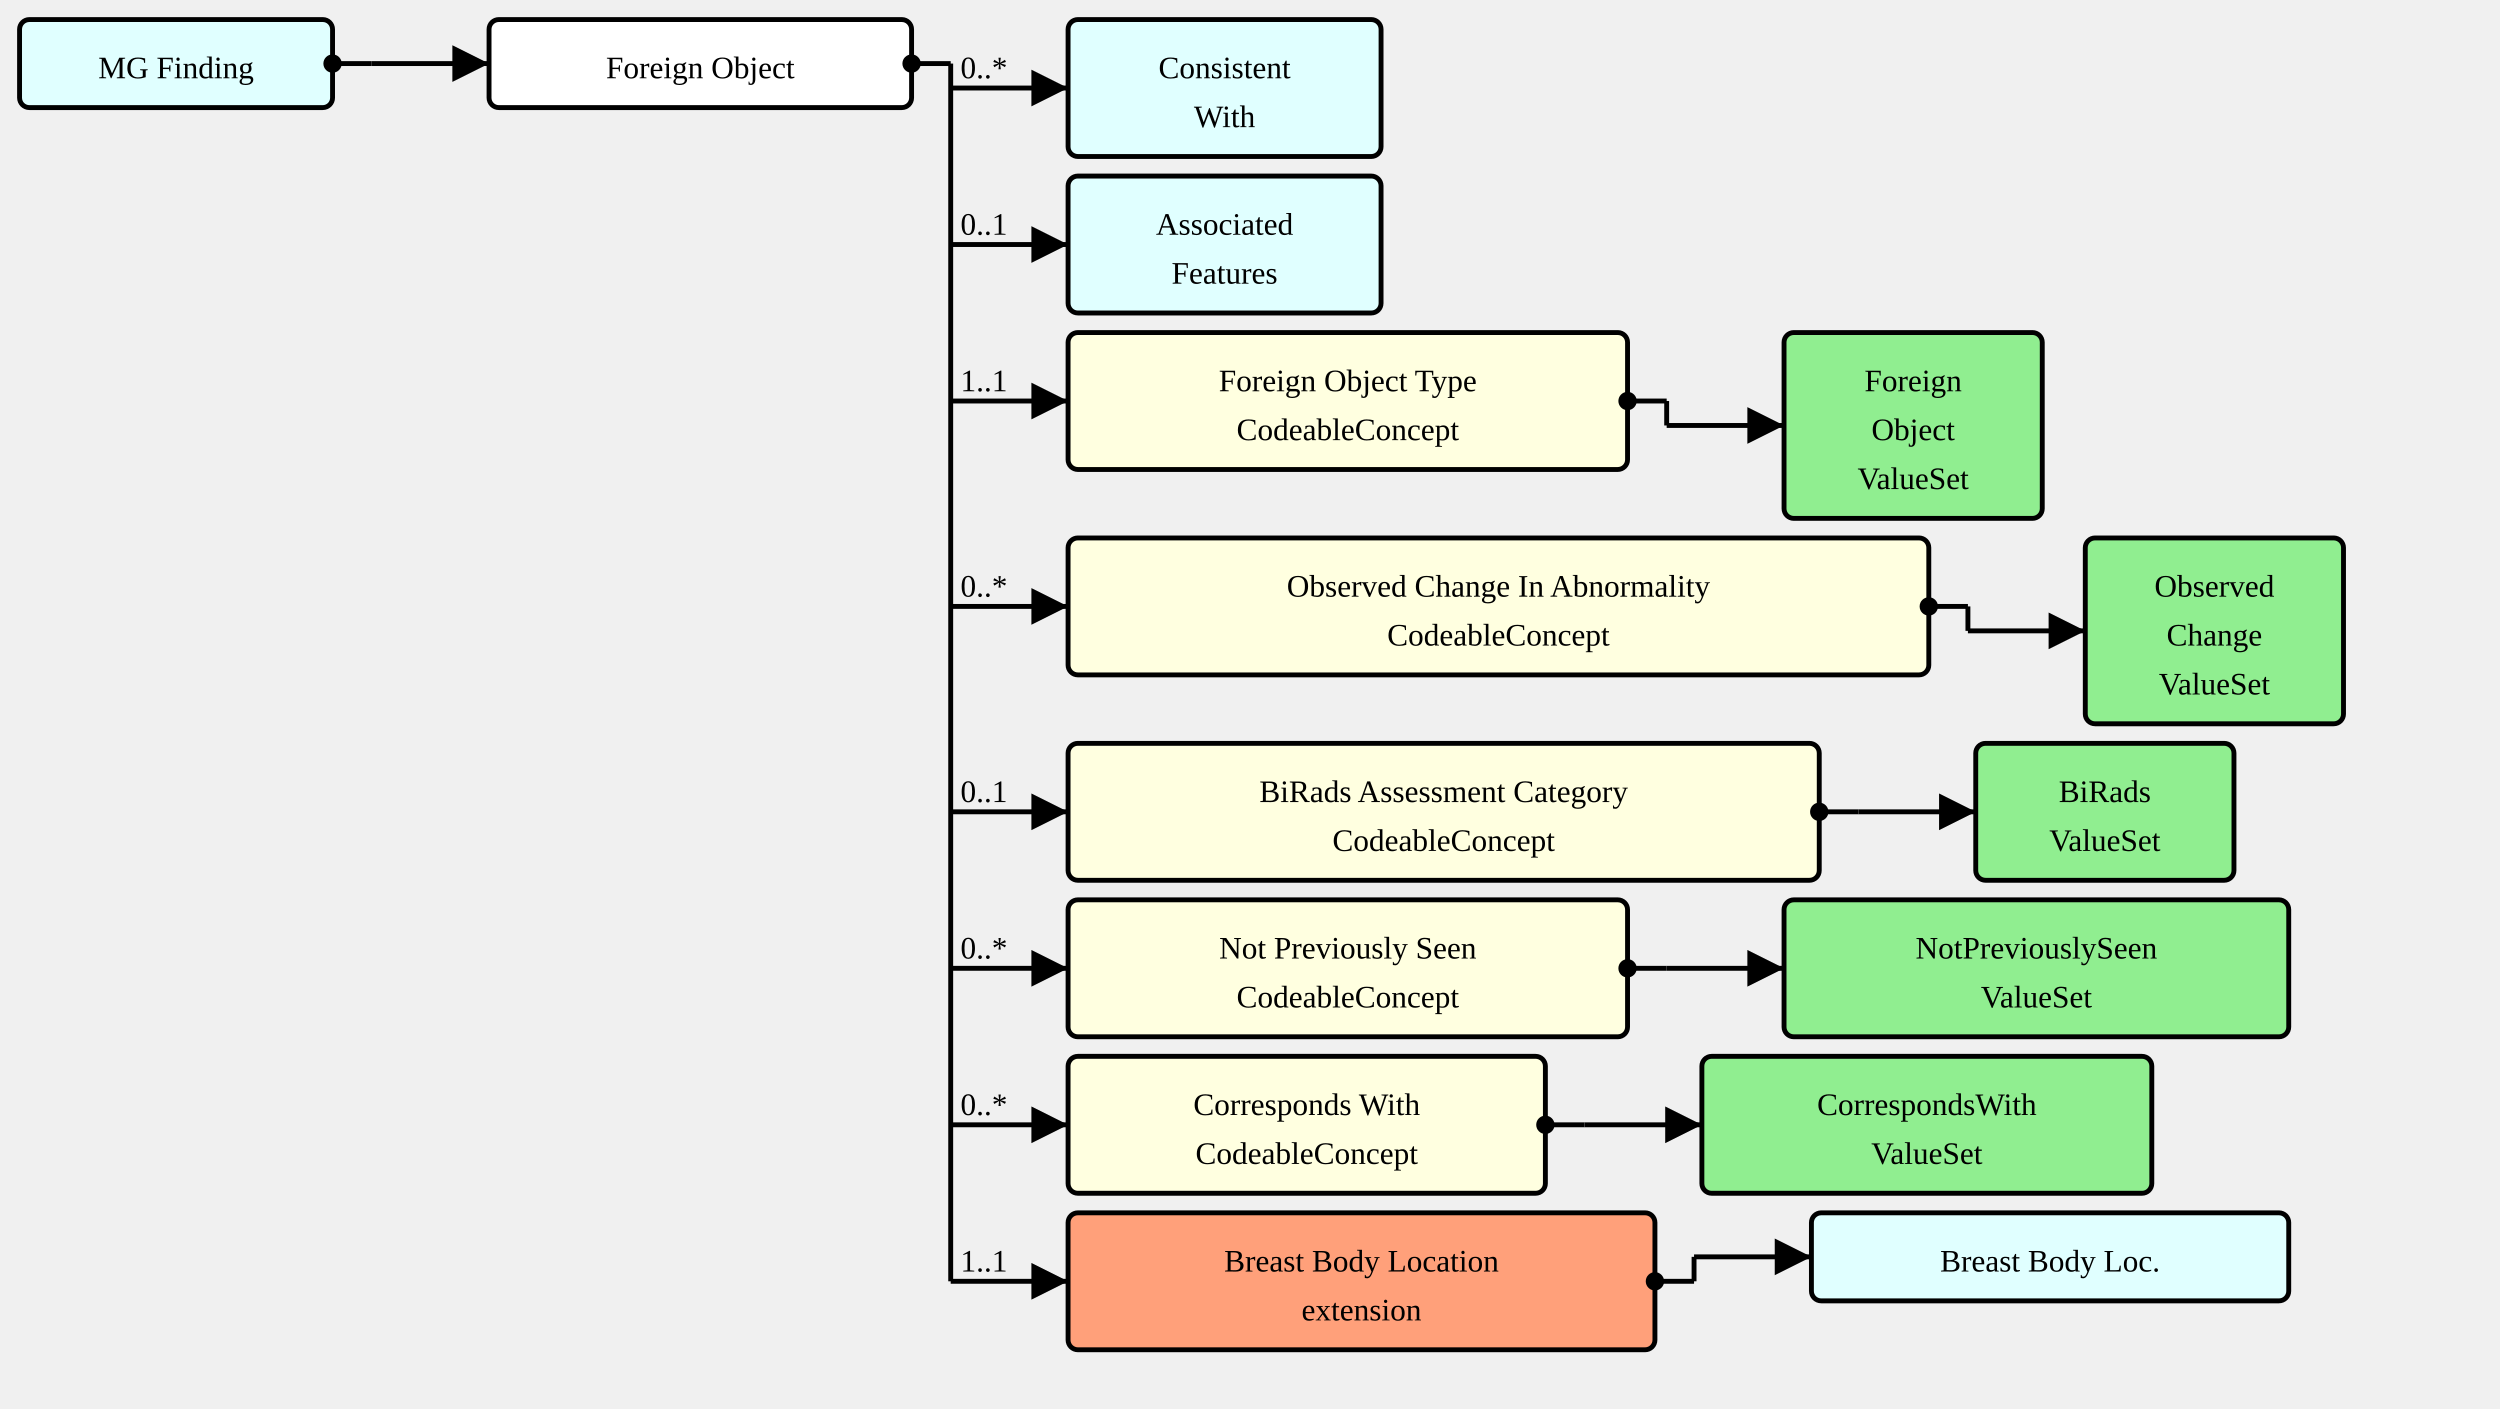
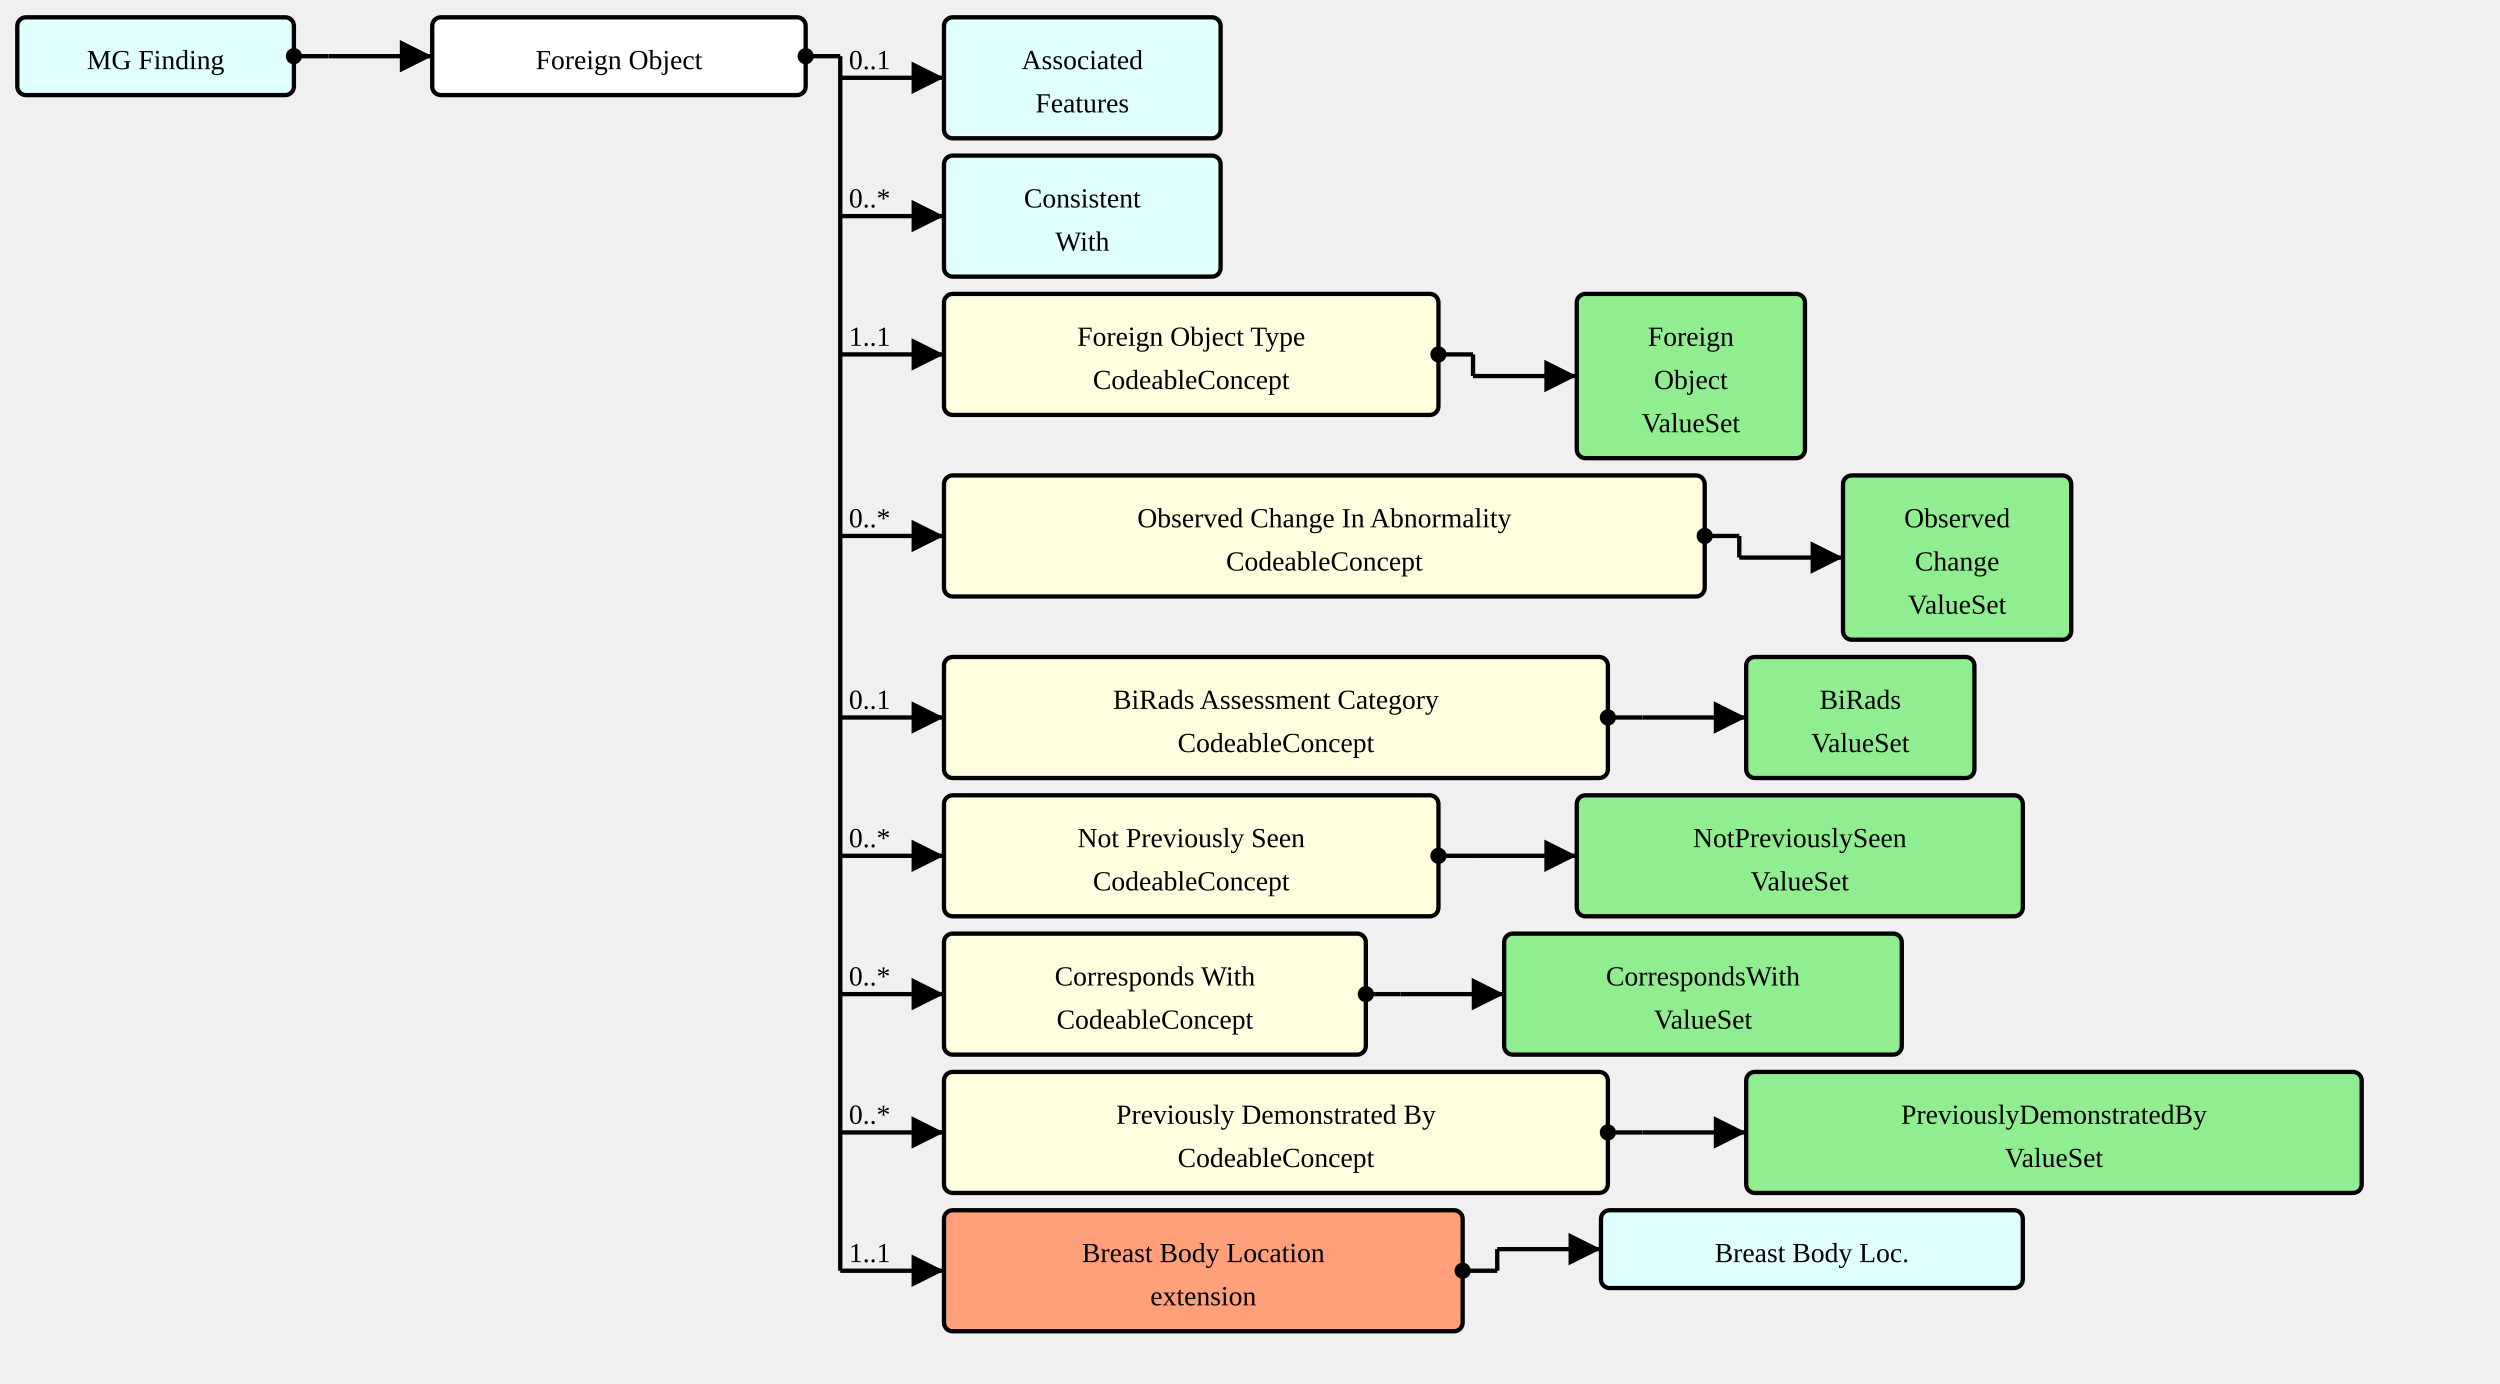
- <svg xmlns="http://www.w3.org/2000/svg" version="1.1" width="958.5" height="540">
+ <svg xmlns="http://www.w3.org/2000/svg" version="1.1" width="1084.5" height="600">
  <defs>
    <marker id="arrowStart" markerWidth="3.75" markerHeight="3.75" markerUnits="px" refX="1.875" refY="1.875">
      <circle fill="Black" stroke-width="0" cx="1.875" cy="1.875" r="1.875" />
    </marker>
    <marker id="arrowEnd" markerWidth="7.5" markerHeight="7.5" markerUnits="px" refX="7.5" refY="3.75">
      <polygon fill="Black" stroke-width="0" points="0 0 7.5 3.75 0 7.5" />
    </marker>
  </defs>
  <g>
    <g transform="translate(7.5 7.5)">
      <a href="./StructureDefinition-MGFinding.html" target="_top">
        <rect fill="LightCyan" stroke="Black" stroke-width="1.875" x="0" y="0" width="120" height="33.75" rx="3.75" ry="3.75" />
      </a>
      <a href="./StructureDefinition-MGFinding.html" target="_top">
        <text x="60" y="22.5" text-anchor="middle">MG Finding</text>
      </a>
    </g>
    <line stroke="Black" stroke-width="1.875" marker-end="url(#arrowEnd)" x1="142.5" y1="24.375" x2="187.5" y2="24.375" />
    <text x="146.25" y="20.625" text-anchor="left" />
    <line stroke="Black" stroke-width="1.875" marker-start="url(#arrowStart)" x1="127.5" y1="24.375" x2="142.5" y2="24.375" />
    <line stroke="Black" stroke-width="1.875" x1="142.5" y1="24.375" x2="142.5" y2="24.375" />
  </g>
  <g>
    <g transform="translate(187.5 7.5)">
      <rect fill="White" stroke="Black" stroke-width="1.875" x="0" y="0" width="162" height="33.75" rx="3.75" ry="3.75" />
      <text x="81" y="22.5" text-anchor="middle">Foreign Object</text>
    </g>
    <line stroke="Black" stroke-width="1.875" marker-end="url(#arrowEnd)" x1="364.5" y1="33.75" x2="409.5" y2="33.75" />
-     <text x="368.25" y="30" text-anchor="left">0..*</text>
+     <text x="368.25" y="30" text-anchor="left">0..1</text>
    <line stroke="Black" stroke-width="1.875" marker-end="url(#arrowEnd)" x1="364.5" y1="93.75" x2="409.5" y2="93.75" />
-     <text x="368.25" y="90" text-anchor="left">0..1</text>
+     <text x="368.25" y="90" text-anchor="left">0..*</text>
    <line stroke="Black" stroke-width="1.875" marker-end="url(#arrowEnd)" x1="364.5" y1="153.75" x2="409.5" y2="153.75" />
    <text x="368.25" y="150" text-anchor="left">1..1</text>
    <line stroke="Black" stroke-width="1.875" marker-end="url(#arrowEnd)" x1="364.5" y1="232.5" x2="409.5" y2="232.5" />
    <text x="368.25" y="228.75" text-anchor="left">0..*</text>
    <line stroke="Black" stroke-width="1.875" marker-end="url(#arrowEnd)" x1="364.5" y1="311.25" x2="409.5" y2="311.25" />
    <text x="368.25" y="307.5" text-anchor="left">0..1</text>
    <line stroke="Black" stroke-width="1.875" marker-end="url(#arrowEnd)" x1="364.5" y1="371.25" x2="409.5" y2="371.25" />
    <text x="368.25" y="367.5" text-anchor="left">0..*</text>
    <line stroke="Black" stroke-width="1.875" marker-end="url(#arrowEnd)" x1="364.5" y1="431.25" x2="409.5" y2="431.25" />
    <text x="368.25" y="427.5" text-anchor="left">0..*</text>
    <line stroke="Black" stroke-width="1.875" marker-end="url(#arrowEnd)" x1="364.5" y1="491.25" x2="409.5" y2="491.25" />
-     <text x="368.25" y="487.5" text-anchor="left">1..1</text>
+     <text x="368.25" y="487.5" text-anchor="left">0..*</text>
+     <line stroke="Black" stroke-width="1.875" marker-end="url(#arrowEnd)" x1="364.5" y1="551.25" x2="409.5" y2="551.25" />
+     <text x="368.25" y="547.5" text-anchor="left">1..1</text>
    <line stroke="Black" stroke-width="1.875" marker-start="url(#arrowStart)" x1="349.5" y1="24.375" x2="364.5" y2="24.375" />
-     <line stroke="Black" stroke-width="1.875" x1="364.5" y1="24.375" x2="364.5" y2="491.25" />
+     <line stroke="Black" stroke-width="1.875" x1="364.5" y1="24.375" x2="364.5" y2="551.25" />
  </g>
  <g>
    <g transform="translate(409.5 7.5)">
+       <a href="./StructureDefinition-AssociatedFeatures.html" target="_top">
+         <rect fill="LightCyan" stroke="Black" stroke-width="1.875" x="0" y="0" width="120" height="52.5" rx="3.75" ry="3.75" />
+       </a>
+       <a href="./StructureDefinition-AssociatedFeatures.html" target="_top">
+         <text x="60" y="22.5" text-anchor="middle">Associated</text>
+       </a>
+       <a href="./StructureDefinition-AssociatedFeatures.html" target="_top">
+         <text x="60" y="41.25" text-anchor="middle">Features</text>
+       </a>
+     </g>
+   </g>
+   <g>
+     <g transform="translate(409.5 67.5)">
      <a href="./StructureDefinition-ConsistentWith.html" target="_top">
        <rect fill="LightCyan" stroke="Black" stroke-width="1.875" x="0" y="0" width="120" height="52.5" rx="3.75" ry="3.75" />
      </a>
      <a href="./StructureDefinition-ConsistentWith.html" target="_top">
        <text x="60" y="22.5" text-anchor="middle">Consistent</text>
      </a>
      <a href="./StructureDefinition-ConsistentWith.html" target="_top">
        <text x="60" y="41.25" text-anchor="middle">With</text>
-       </a>
-     </g>
-   </g>
-   <g>
-     <g transform="translate(409.5 67.5)">
-       <a href="./StructureDefinition-AssociatedFeatures.html" target="_top">
-         <rect fill="LightCyan" stroke="Black" stroke-width="1.875" x="0" y="0" width="120" height="52.5" rx="3.75" ry="3.75" />
-       </a>
-       <a href="./StructureDefinition-AssociatedFeatures.html" target="_top">
-         <text x="60" y="22.5" text-anchor="middle">Associated</text>
-       </a>
-       <a href="./StructureDefinition-AssociatedFeatures.html" target="_top">
-         <text x="60" y="41.25" text-anchor="middle">Features</text>
      </a>
    </g>
  </g>
  <g>
    <g transform="translate(409.5 127.5)">
      <a href="StructureDefinition-AbnormalityForeignObject-definitions.html#Observation.component:abnormalityForeignObjectType" target="_top">
        <rect fill="LightYellow" stroke="Black" stroke-width="1.875" x="0" y="0" width="214.5" height="52.5" rx="3.75" ry="3.75" />
      </a>
      <a href="StructureDefinition-AbnormalityForeignObject-definitions.html#Observation.component:abnormalityForeignObjectType" target="_top">
        <text x="107.25" y="22.5" text-anchor="middle">Foreign Object Type</text>
      </a>
      <a href="StructureDefinition-AbnormalityForeignObject-definitions.html#Observation.component:abnormalityForeignObjectType" target="_top">
        <text x="107.25" y="41.25" text-anchor="middle">CodeableConcept</text>
      </a>
    </g>
    <line stroke="Black" stroke-width="1.875" marker-end="url(#arrowEnd)" x1="639" y1="163.125" x2="684" y2="163.125" />
    <line stroke="Black" stroke-width="1.875" marker-start="url(#arrowStart)" x1="624" y1="153.75" x2="639" y2="153.75" />
    <line stroke="Black" stroke-width="1.875" x1="639" y1="153.75" x2="639" y2="163.125" />
  </g>
  <g>
    <g transform="translate(684 127.5)">
      <a href="./ValueSet-ForeignObjectVS.html" target="_top">
        <rect fill="LightGreen" stroke="Black" stroke-width="1.875" x="0" y="0" width="99" height="71.25" rx="3.75" ry="3.75" />
      </a>
      <a href="./ValueSet-ForeignObjectVS.html" target="_top">
        <text x="49.5" y="22.5" text-anchor="middle">Foreign</text>
      </a>
      <a href="./ValueSet-ForeignObjectVS.html" target="_top">
        <text x="49.5" y="41.25" text-anchor="middle">Object</text>
      </a>
      <a href="./ValueSet-ForeignObjectVS.html" target="_top">
        <text x="49.5" y="60" text-anchor="middle">ValueSet</text>
      </a>
    </g>
  </g>
  <g>
    <g transform="translate(409.5 206.25)">
      <a href="StructureDefinition-AbnormalityForeignObject-definitions.html#Observation.component:obsChanges" target="_top">
        <rect fill="LightYellow" stroke="Black" stroke-width="1.875" x="0" y="0" width="330" height="52.5" rx="3.75" ry="3.75" />
      </a>
      <a href="StructureDefinition-AbnormalityForeignObject-definitions.html#Observation.component:obsChanges" target="_top">
        <text x="165" y="22.5" text-anchor="middle">Observed Change In Abnormality</text>
      </a>
      <a href="StructureDefinition-AbnormalityForeignObject-definitions.html#Observation.component:obsChanges" target="_top">
        <text x="165" y="41.25" text-anchor="middle">CodeableConcept</text>
      </a>
    </g>
    <line stroke="Black" stroke-width="1.875" marker-end="url(#arrowEnd)" x1="754.5" y1="241.875" x2="799.5" y2="241.875" />
    <line stroke="Black" stroke-width="1.875" marker-start="url(#arrowStart)" x1="739.5" y1="232.5" x2="754.5" y2="232.5" />
    <line stroke="Black" stroke-width="1.875" x1="754.5" y1="232.5" x2="754.5" y2="241.875" />
  </g>
  <g>
    <g transform="translate(799.5 206.25)">
      <a href="./ValueSet-ObservedChangesVS.html" target="_top">
        <rect fill="LightGreen" stroke="Black" stroke-width="1.875" x="0" y="0" width="99" height="71.25" rx="3.75" ry="3.75" />
      </a>
      <a href="./ValueSet-ObservedChangesVS.html" target="_top">
        <text x="49.5" y="22.5" text-anchor="middle">Observed</text>
      </a>
      <a href="./ValueSet-ObservedChangesVS.html" target="_top">
        <text x="49.5" y="41.25" text-anchor="middle">Change</text>
      </a>
      <a href="./ValueSet-ObservedChangesVS.html" target="_top">
        <text x="49.5" y="60" text-anchor="middle">ValueSet</text>
      </a>
    </g>
  </g>
  <g>
    <g transform="translate(409.5 285)">
      <a href="StructureDefinition-AbnormalityForeignObject-definitions.html#Observation.component:biRadsAssessmentCategory" target="_top">
        <rect fill="LightYellow" stroke="Black" stroke-width="1.875" x="0" y="0" width="288" height="52.5" rx="3.75" ry="3.75" />
      </a>
      <a href="StructureDefinition-AbnormalityForeignObject-definitions.html#Observation.component:biRadsAssessmentCategory" target="_top">
        <text x="144" y="22.5" text-anchor="middle">BiRads Assessment Category</text>
      </a>
      <a href="StructureDefinition-AbnormalityForeignObject-definitions.html#Observation.component:biRadsAssessmentCategory" target="_top">
        <text x="144" y="41.25" text-anchor="middle">CodeableConcept</text>
      </a>
    </g>
    <line stroke="Black" stroke-width="1.875" marker-end="url(#arrowEnd)" x1="712.5" y1="311.25" x2="757.5" y2="311.25" />
    <line stroke="Black" stroke-width="1.875" marker-start="url(#arrowStart)" x1="697.5" y1="311.25" x2="712.5" y2="311.25" />
    <line stroke="Black" stroke-width="1.875" x1="712.5" y1="311.25" x2="712.5" y2="311.25" />
  </g>
  <g>
    <g transform="translate(757.5 285)">
      <a href="./ValueSet-BiRadsAssessmentCategoriesVS.html" target="_top">
        <rect fill="LightGreen" stroke="Black" stroke-width="1.875" x="0" y="0" width="99" height="52.5" rx="3.75" ry="3.75" />
      </a>
      <a href="./ValueSet-BiRadsAssessmentCategoriesVS.html" target="_top">
        <text x="49.5" y="22.5" text-anchor="middle">BiRads</text>
      </a>
      <a href="./ValueSet-BiRadsAssessmentCategoriesVS.html" target="_top">
        <text x="49.5" y="41.25" text-anchor="middle">ValueSet</text>
      </a>
    </g>
  </g>
  <g>
    <g transform="translate(409.5 345)">
      <a href="StructureDefinition-AbnormalityForeignObject-definitions.html#Observation.component:notPreviouslySeen" target="_top">
        <rect fill="LightYellow" stroke="Black" stroke-width="1.875" x="0" y="0" width="214.5" height="52.5" rx="3.75" ry="3.75" />
      </a>
      <a href="StructureDefinition-AbnormalityForeignObject-definitions.html#Observation.component:notPreviouslySeen" target="_top">
        <text x="107.25" y="22.5" text-anchor="middle">Not Previously Seen</text>
      </a>
      <a href="StructureDefinition-AbnormalityForeignObject-definitions.html#Observation.component:notPreviouslySeen" target="_top">
        <text x="107.25" y="41.25" text-anchor="middle">CodeableConcept</text>
      </a>
    </g>
    <line stroke="Black" stroke-width="1.875" marker-end="url(#arrowEnd)" x1="639" y1="371.25" x2="684" y2="371.25" />
    <line stroke="Black" stroke-width="1.875" marker-start="url(#arrowStart)" x1="624" y1="371.25" x2="639" y2="371.25" />
    <line stroke="Black" stroke-width="1.875" x1="639" y1="371.25" x2="639" y2="371.25" />
  </g>
  <g>
    <g transform="translate(684 345)">
      <a href="./ValueSet-NotPreviouslySeenVS.html" target="_top">
        <rect fill="LightGreen" stroke="Black" stroke-width="1.875" x="0" y="0" width="193.5" height="52.5" rx="3.75" ry="3.75" />
      </a>
      <a href="./ValueSet-NotPreviouslySeenVS.html" target="_top">
        <text x="96.75" y="22.5" text-anchor="middle">NotPreviouslySeen</text>
      </a>
      <a href="./ValueSet-NotPreviouslySeenVS.html" target="_top">
        <text x="96.75" y="41.25" text-anchor="middle">ValueSet</text>
      </a>
    </g>
  </g>
  <g>
    <g transform="translate(409.5 405)">
      <a href="StructureDefinition-AbnormalityForeignObject-definitions.html#Observation.component:correspondsWith" target="_top">
        <rect fill="LightYellow" stroke="Black" stroke-width="1.875" x="0" y="0" width="183" height="52.5" rx="3.75" ry="3.75" />
      </a>
      <a href="StructureDefinition-AbnormalityForeignObject-definitions.html#Observation.component:correspondsWith" target="_top">
        <text x="91.5" y="22.5" text-anchor="middle">Corresponds With</text>
      </a>
      <a href="StructureDefinition-AbnormalityForeignObject-definitions.html#Observation.component:correspondsWith" target="_top">
        <text x="91.5" y="41.25" text-anchor="middle">CodeableConcept</text>
      </a>
    </g>
    <line stroke="Black" stroke-width="1.875" marker-end="url(#arrowEnd)" x1="607.5" y1="431.25" x2="652.5" y2="431.25" />
    <line stroke="Black" stroke-width="1.875" marker-start="url(#arrowStart)" x1="592.5" y1="431.25" x2="607.5" y2="431.25" />
    <line stroke="Black" stroke-width="1.875" x1="607.5" y1="431.25" x2="607.5" y2="431.25" />
  </g>
  <g>
    <g transform="translate(652.5 405)">
      <a href="./ValueSet-CorrespondsWithVS.html" target="_top">
        <rect fill="LightGreen" stroke="Black" stroke-width="1.875" x="0" y="0" width="172.5" height="52.5" rx="3.75" ry="3.75" />
      </a>
      <a href="./ValueSet-CorrespondsWithVS.html" target="_top">
        <text x="86.25" y="22.5" text-anchor="middle">CorrespondsWith</text>
      </a>
      <a href="./ValueSet-CorrespondsWithVS.html" target="_top">
        <text x="86.25" y="41.25" text-anchor="middle">ValueSet</text>
      </a>
    </g>
  </g>
  <g>
    <g transform="translate(409.5 465)">
+       <a href="StructureDefinition-AbnormalityForeignObject-definitions.html#Observation.component:PreviouslyDemonstratedBy" target="_top">
+         <rect fill="LightYellow" stroke="Black" stroke-width="1.875" x="0" y="0" width="288" height="52.5" rx="3.75" ry="3.75" />
+       </a>
+       <a href="StructureDefinition-AbnormalityForeignObject-definitions.html#Observation.component:PreviouslyDemonstratedBy" target="_top">
+         <text x="144" y="22.5" text-anchor="middle">Previously Demonstrated By</text>
+       </a>
+       <a href="StructureDefinition-AbnormalityForeignObject-definitions.html#Observation.component:PreviouslyDemonstratedBy" target="_top">
+         <text x="144" y="41.25" text-anchor="middle">CodeableConcept</text>
+       </a>
+     </g>
+     <line stroke="Black" stroke-width="1.875" marker-end="url(#arrowEnd)" x1="712.5" y1="491.25" x2="757.5" y2="491.25" />
+     <line stroke="Black" stroke-width="1.875" marker-start="url(#arrowStart)" x1="697.5" y1="491.25" x2="712.5" y2="491.25" />
+     <line stroke="Black" stroke-width="1.875" x1="712.5" y1="491.25" x2="712.5" y2="491.25" />
+   </g>
+   <g>
+     <g transform="translate(757.5 465)">
+       <a href="./ValueSet-PreviouslyDemonstratedByVS.html" target="_top">
+         <rect fill="LightGreen" stroke="Black" stroke-width="1.875" x="0" y="0" width="267" height="52.5" rx="3.75" ry="3.75" />
+       </a>
+       <a href="./ValueSet-PreviouslyDemonstratedByVS.html" target="_top">
+         <text x="133.5" y="22.5" text-anchor="middle">PreviouslyDemonstratedBy</text>
+       </a>
+       <a href="./ValueSet-PreviouslyDemonstratedByVS.html" target="_top">
+         <text x="133.5" y="41.25" text-anchor="middle">ValueSet</text>
+       </a>
+     </g>
+   </g>
+   <g>
+     <g transform="translate(409.5 525)">
      <a href="StructureDefinition-AbnormalityForeignObject-definitions.html#Observation.bodySite.extension:breastBodyLocation" target="_top">
        <rect fill="LightSalmon" stroke="Black" stroke-width="1.875" x="0" y="0" width="225" height="52.5" rx="3.75" ry="3.75" />
      </a>
      <a href="StructureDefinition-AbnormalityForeignObject-definitions.html#Observation.bodySite.extension:breastBodyLocation" target="_top">
        <text x="112.5" y="22.5" text-anchor="middle">Breast Body Location</text>
      </a>
      <a href="StructureDefinition-AbnormalityForeignObject-definitions.html#Observation.bodySite.extension:breastBodyLocation" target="_top">
        <text x="112.5" y="41.25" text-anchor="middle">extension</text>
      </a>
    </g>
-     <line stroke="Black" stroke-width="1.875" marker-end="url(#arrowEnd)" x1="649.5" y1="481.875" x2="694.5" y2="481.875" />
-     <line stroke="Black" stroke-width="1.875" marker-start="url(#arrowStart)" x1="634.5" y1="491.25" x2="649.5" y2="491.25" />
-     <line stroke="Black" stroke-width="1.875" x1="649.5" y1="481.875" x2="649.5" y2="491.25" />
-   </g>
-   <g>
-     <g transform="translate(694.5 465)">
+     <line stroke="Black" stroke-width="1.875" marker-end="url(#arrowEnd)" x1="649.5" y1="541.875" x2="694.5" y2="541.875" />
+     <line stroke="Black" stroke-width="1.875" marker-start="url(#arrowStart)" x1="634.5" y1="551.25" x2="649.5" y2="551.25" />
+     <line stroke="Black" stroke-width="1.875" x1="649.5" y1="541.875" x2="649.5" y2="551.25" />
+   </g>
+   <g>
+     <g transform="translate(694.5 525)">
      <a href="./StructureDefinition-BreastBodyLocationExtension.html" target="_top">
        <rect fill="LightCyan" stroke="Black" stroke-width="1.875" x="0" y="0" width="183" height="33.75" rx="3.75" ry="3.75" />
      </a>
      <a href="./StructureDefinition-BreastBodyLocationExtension.html" target="_top">
        <text x="91.5" y="22.5" text-anchor="middle">Breast Body Loc.</text>
      </a>
    </g>
  </g>
</svg>
